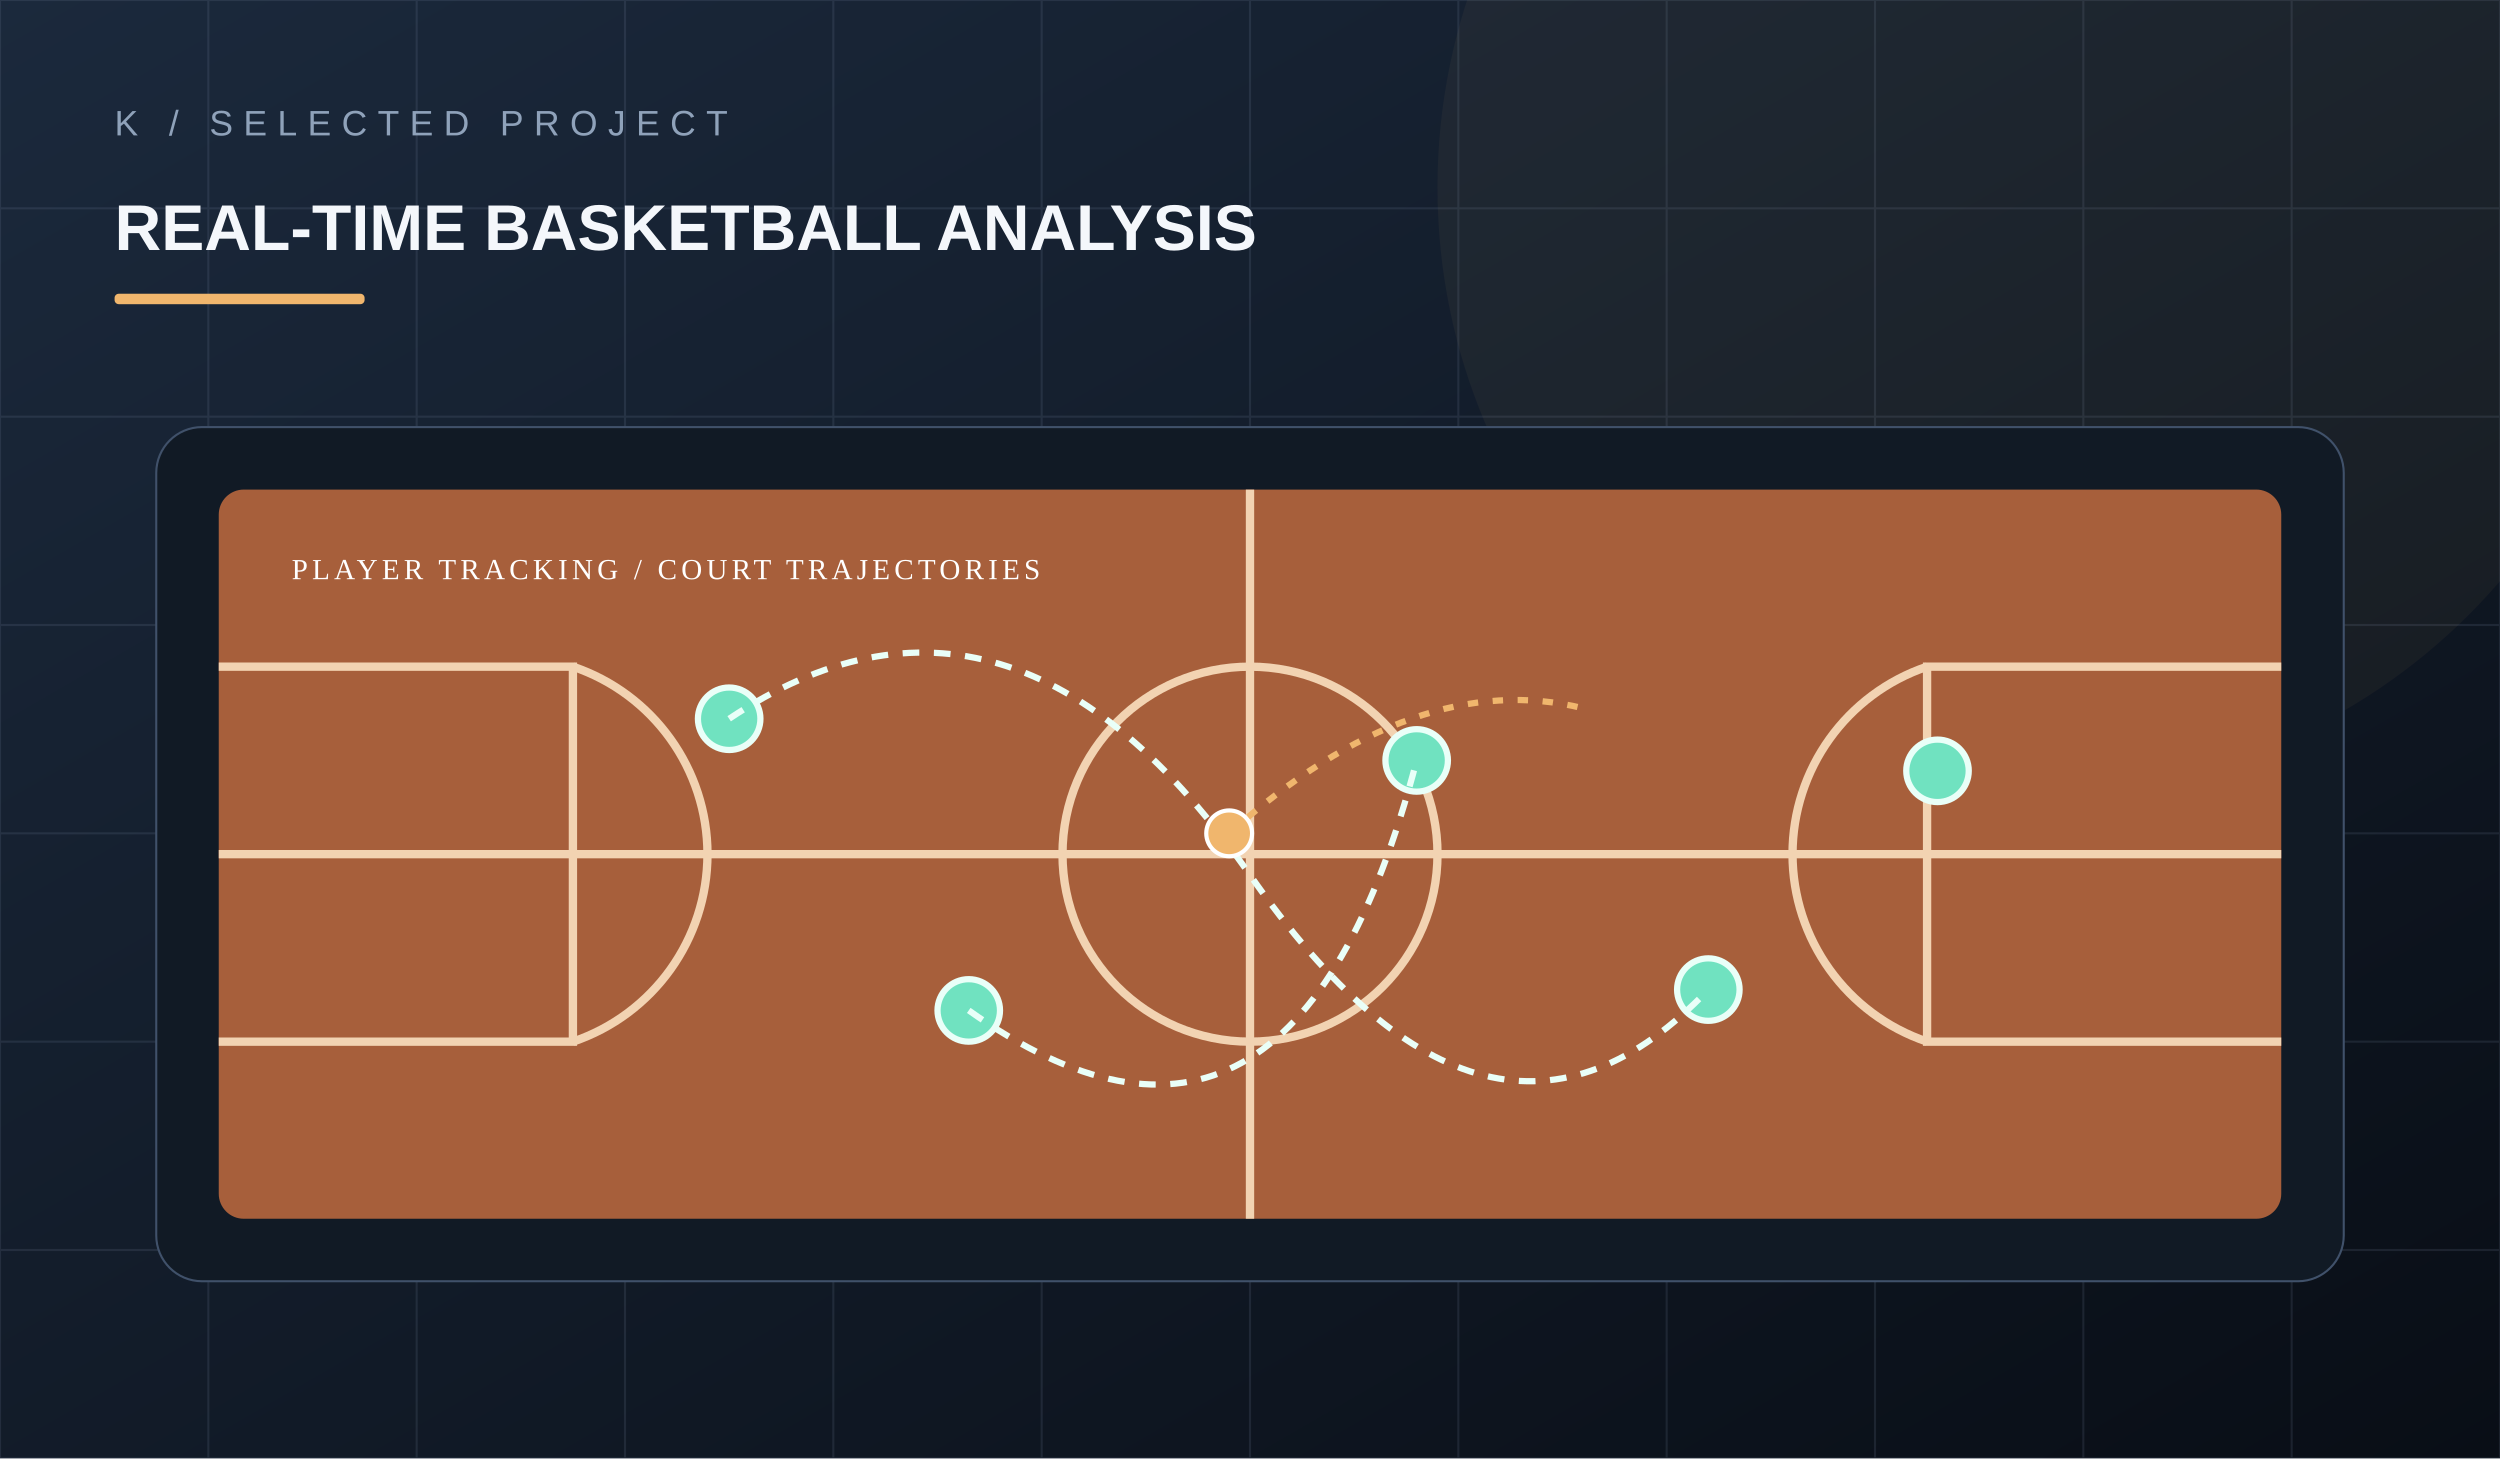
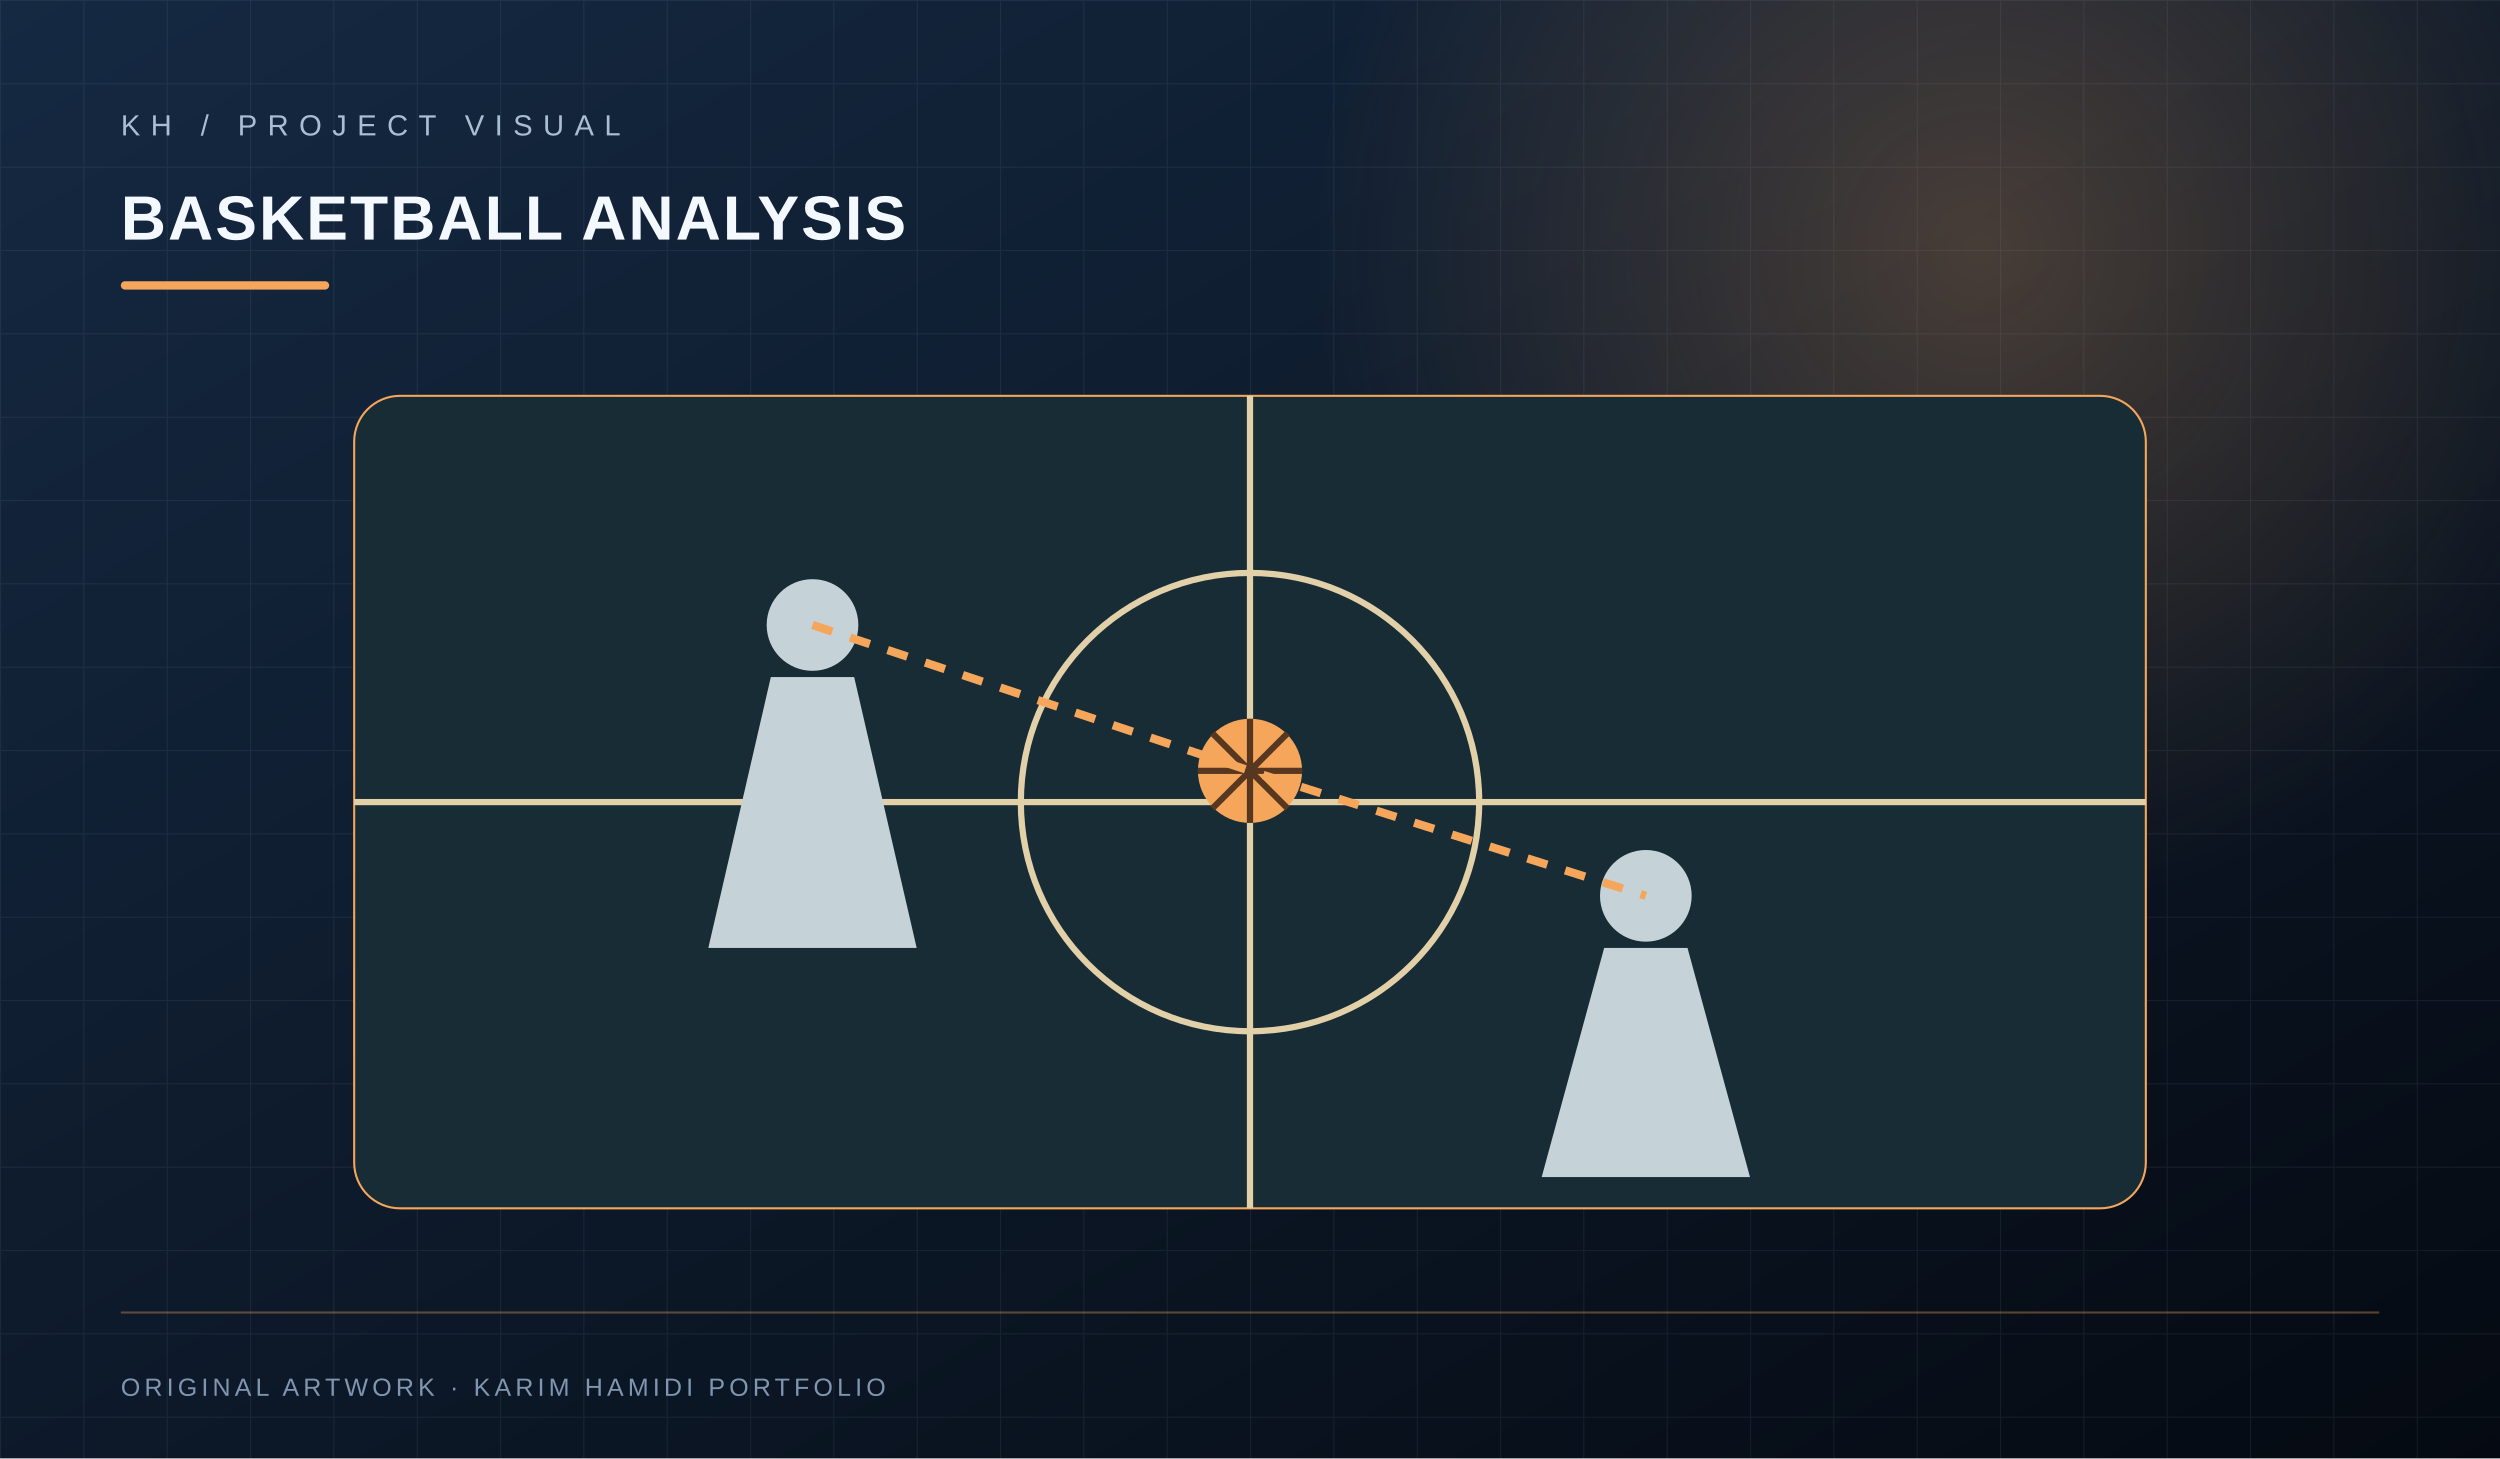
<svg xmlns="http://www.w3.org/2000/svg" width="1200" height="700" viewBox="0 0 1200 700">
  <defs>
-     <linearGradient id="b" x1="0" y1="0" x2="1" y2="1">
-       <stop stop-color="#1b293c" />
-       <stop offset="1" stop-color="#090e16" />
+     <linearGradient id="b" x2="1" y2="1">
+       <stop stop-color="#152942" />
+       <stop offset="1" stop-color="#050a12" />
    </linearGradient>
-     <linearGradient id="p">
-       <stop stop-color="#2a405a" />
-       <stop offset="1" stop-color="#101a28" />
-     </linearGradient>
-     <filter id="g">
-       <feGaussianBlur stdDeviation="7" result="x" />
-       <feMerge>
-         <feMergeNode in="x" />
-         <feMergeNode in="SourceGraphic" />
-       </feMerge>
-     </filter>
+     <pattern id="g" width="40" height="40" patternUnits="userSpaceOnUse">
+       <path d="M40 0H0V40" fill="none" stroke="#9bb4d0" stroke-opacity=".09" />
+     </pattern>
+     <radialGradient id="a">
+       <stop stop-color="#f5a65b" stop-opacity=".25" />
+       <stop offset="1" stop-color="#f5a65b" stop-opacity="0" />
+     </radialGradient>
  </defs>
  <rect width="1200" height="700" fill="url(#b)" />
-   <g opacity=".13" stroke="#91a5c0">
-     <path d="M0 0V700" />
-     <path d="M100 0V700" />
-     <path d="M200 0V700" />
-     <path d="M300 0V700" />
-     <path d="M400 0V700" />
-     <path d="M500 0V700" />
-     <path d="M600 0V700" />
-     <path d="M700 0V700" />
-     <path d="M800 0V700" />
-     <path d="M900 0V700" />
-     <path d="M1000 0V700" />
-     <path d="M1100 0V700" />
-     <path d="M1200 0V700" />
-     <path d="M0 0H1200" />
-     <path d="M0 100H1200" />
-     <path d="M0 200H1200" />
-     <path d="M0 300H1200" />
-     <path d="M0 400H1200" />
-     <path d="M0 500H1200" />
-     <path d="M0 600H1200" />
-     <path d="M0 700H1200" />
+   <rect width="1200" height="700" fill="url(#g)" />
+   <circle cx="950" cy="120" r="320" fill="url(#a)" />
+   <text x="58" y="65" fill="#a9bdd4" font-family="Arial" font-size="14" letter-spacing="5">KH / PROJECT VISUAL</text>
+   <text x="58" y="115" fill="#f4f8ff" font-family="Arial" font-size="30" font-weight="700" letter-spacing="1">BASKETBALL ANALYSIS</text>
+   <rect x="58" y="135" width="100" height="4" rx="2" fill="#f5a65b" />
+   <rect x="170" y="190" width="860" height="390" rx="22" fill="#172c35" stroke="#f5a65b" />
+   <path d="M170 385H1030M600 190V580" stroke="#e2d0a9" stroke-width="3" />
+   <circle cx="600" cy="385" r="110" fill="none" stroke="#e2d0a9" stroke-width="3" />
+   <circle cx="600" cy="370" r="25" fill="#f5a65b" />
+   <path d="M575 370h50M600 345v50M582 352l36 36M618 352l-36 36" stroke="#57371f" stroke-width="3" />
+   <g fill="#c5d3d9">
+     <circle cx="390" cy="300" r="22" />
+     <path d="M370 325h40l30 130h-100Z" />
+     <circle cx="790" cy="430" r="22" />
+     <path d="M770 455h40l30 110h-100Z" />
  </g>
-   <circle cx="980" cy="90" r="290" fill="#f0b66d" opacity=".05" />
-   <text x="55" y="65" fill="#8fa2ba" font-family="Arial" font-size="17" letter-spacing="5">K / SELECTED PROJECT</text>
-   <text x="55" y="120" fill="#f4f7fb" font-family="Arial" font-size="31" font-weight="700">REAL-TIME BASKETBALL ANALYSIS</text>
-   <rect x="55" y="141" width="120" height="5" rx="2" fill="#f0b66d" />
-   <rect x="75" y="205" width="1050" height="410" rx="22" fill="#111a25" stroke="#40516a" />
-   <rect x="105" y="235" width="990" height="350" rx="12" fill="#a75f3b" />
-   <path d="M105 410H1095M600 235V585M600 320A90 90 0 1 0 600 500A90 90 0 1 0 600 320" fill="none" stroke="#f2d3b2" stroke-width="4" />
-   <path d="M105 320H275V500H105M1095 320H925V500H1095" fill="none" stroke="#f2d3b2" stroke-width="4" />
-   <path d="M275 320A95 95 0 0 1 275 500M925 320A95 95 0 0 0 925 500" fill="none" stroke="#f2d3b2" stroke-width="4" />
-   <g fill="#70e2c0" stroke="#e9fff8" stroke-width="3">
-     <circle cx="350" cy="345" r="15" />
-     <circle cx="465" cy="485" r="15" />
-     <circle cx="680" cy="365" r="15" />
-     <circle cx="820" cy="475" r="15" />
-     <circle cx="930" cy="370" r="15" />
-   </g>
-   <g stroke="#e9fff8" stroke-width="3" fill="none" stroke-dasharray="8 7">
-     <path d="M350 345Q485 255 600 420T820 475" />
-     <path d="M465 485Q620 595 680 365" />
-   </g>
-   <circle cx="590" cy="400" r="11" fill="#f0b66d" stroke="#fff" stroke-width="2" />
-   <path d="M590 400Q680 320 760 340" stroke="#f0b66d" stroke-width="3" stroke-dasharray="5 7" fill="none" />
-   <text x="140" y="278" fill="#fff" font-size="14" letter-spacing="2">PLAYER TRACKING / COURT TRAJECTORIES</text>
+   <path d="M390 300L600 370L790 430" fill="none" stroke="#f5a65b" stroke-width="4" stroke-dasharray="10 9" />
+   <path d="M58 630H1142" stroke="#f5a65b" stroke-opacity=".35" />
+   <text x="58" y="670" fill="#8096b0" font-family="Arial" font-size="12" letter-spacing="2">ORIGINAL ARTWORK · KARIM HAMIDI PORTFOLIO</text>
</svg>
